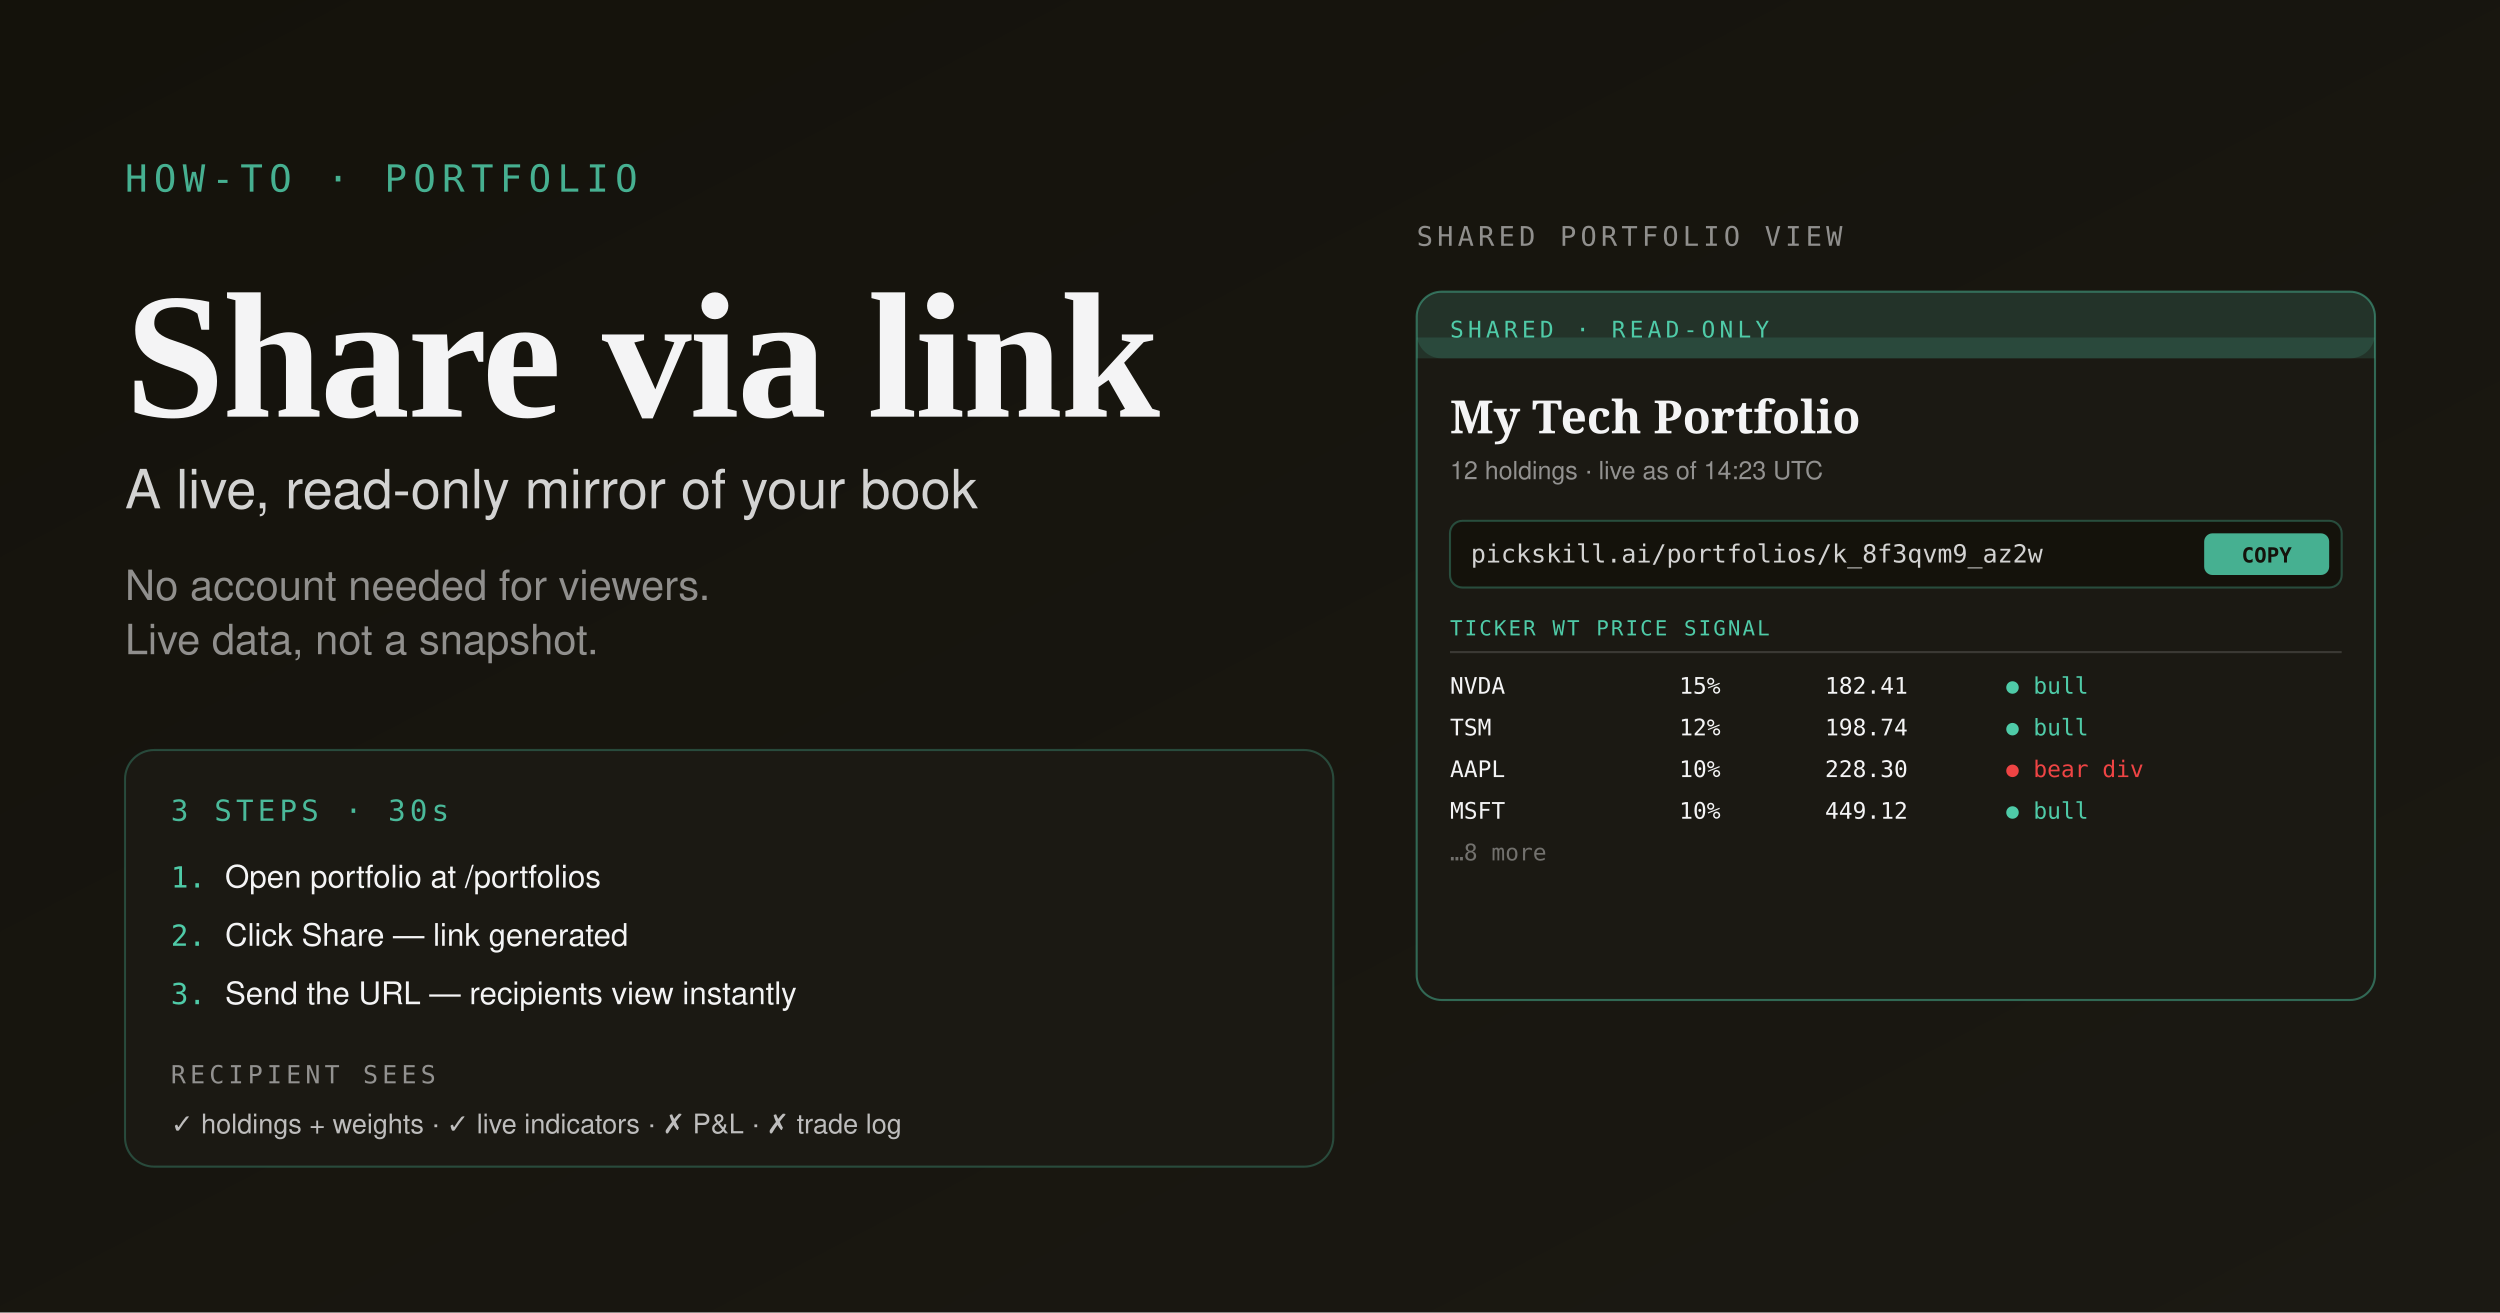
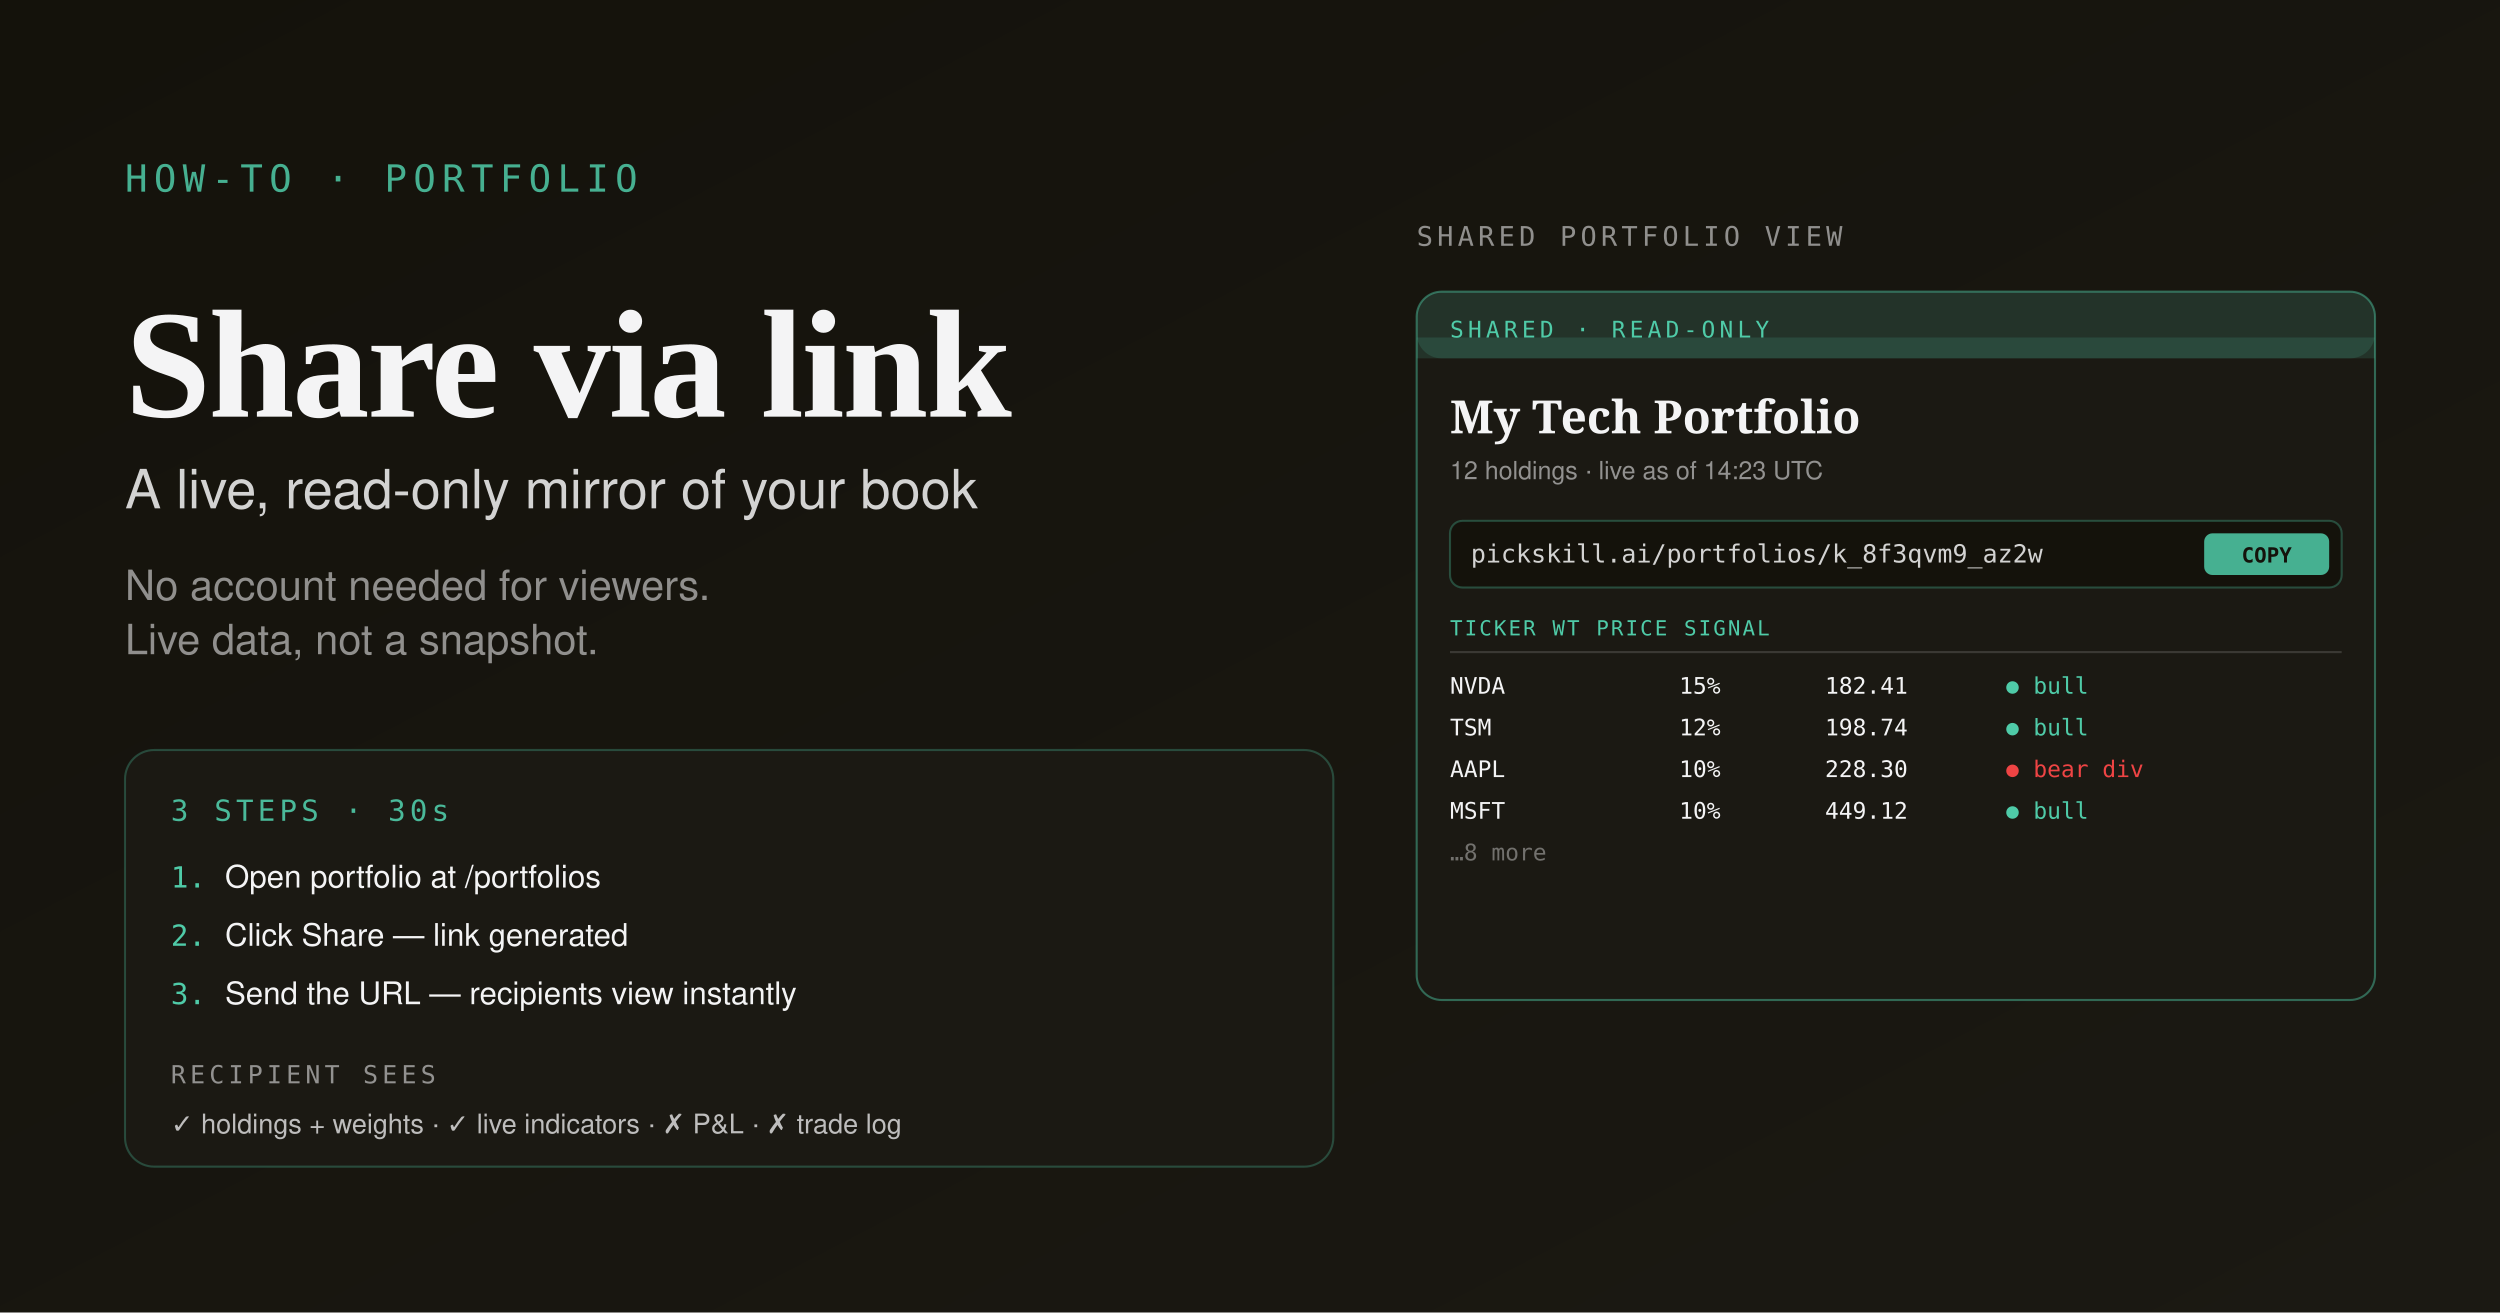
<svg xmlns="http://www.w3.org/2000/svg" width="1200" height="630" viewBox="0 0 1200 630">
  <defs>
    <linearGradient id="bg" x1="0" y1="0" x2="1" y2="1">
      <stop offset="0%" stop-color="#14120b" />
      <stop offset="100%" stop-color="#1b1913" />
    </linearGradient>
  </defs>
  <rect width="1200" height="630" fill="url(#bg)" />
  <text x="60" y="92" font-family="ui-monospace, 'SF Mono', Menlo, monospace" font-size="18" fill="#4FCBA8" letter-spacing="3" opacity="0.85">HOW-TO · PORTFOLIO</text>
-   <text x="60" y="200" font-family="Georgia, 'Times New Roman', serif" font-size="86" font-weight="600" fill="#F4F4F5" letter-spacing="-1">Share via link</text>
+   <text x="60" y="200" font-family="Georgia, 'Times New Roman', serif" font-size="74" font-weight="600" fill="#F4F4F5" letter-spacing="-1">Share via link</text>
  <text x="60" y="244" font-family="Helvetica, Arial, sans-serif" font-size="26" font-weight="500" fill="#F4F4F5" opacity="0.85">A live, read-only mirror of your book</text>
  <text x="60" y="288" font-family="Helvetica, Arial, sans-serif" font-size="20" fill="#F4F4F5" opacity="0.55">No account needed for viewers.</text>
  <text x="60" y="314" font-family="Helvetica, Arial, sans-serif" font-size="20" fill="#F4F4F5" opacity="0.55">Live data, not a snapshot.</text>
  <g transform="translate(60,360)">
    <rect x="0" y="0" width="580" height="200" rx="14" fill="#1b1913" stroke="#4FCBA8" stroke-opacity="0.28" />
    <text x="22" y="34" font-family="ui-monospace, 'SF Mono', Menlo, monospace" font-size="14" fill="#4FCBA8" letter-spacing="2" opacity="0.9">3 STEPS · 30s</text>
    <text x="22" y="66" font-family="ui-monospace, 'SF Mono', Menlo, monospace" font-size="14" fill="#4FCBA8">1.</text>
    <text x="48" y="66" font-family="Helvetica, Arial, sans-serif" font-size="15" fill="#F4F4F5">Open portfolio at /portfolios</text>
    <text x="22" y="94" font-family="ui-monospace, 'SF Mono', Menlo, monospace" font-size="14" fill="#4FCBA8">2.</text>
    <text x="48" y="94" font-family="Helvetica, Arial, sans-serif" font-size="15" fill="#F4F4F5">Click Share — link generated</text>
    <text x="22" y="122" font-family="ui-monospace, 'SF Mono', Menlo, monospace" font-size="14" fill="#4FCBA8">3.</text>
    <text x="48" y="122" font-family="Helvetica, Arial, sans-serif" font-size="15" fill="#F4F4F5">Send the URL — recipients view instantly</text>
    <text x="22" y="160" font-family="ui-monospace, 'SF Mono', Menlo, monospace" font-size="12" fill="#F4F4F5" opacity="0.55" letter-spacing="2">RECIPIENT SEES</text>
    <text x="22" y="184" font-family="Helvetica, Arial, sans-serif" font-size="13" fill="#F4F4F5" opacity="0.75">✓ holdings + weights · ✓ live indicators · ✗ P&amp;L · ✗ trade log</text>
  </g>
  <g transform="translate(680,140)">
    <text x="0" y="-22" font-family="ui-monospace, 'SF Mono', Menlo, monospace" font-size="13" fill="#F4F4F5" opacity="0.55" letter-spacing="2">SHARED PORTFOLIO VIEW</text>
    <rect x="0" y="0" width="460" height="340" rx="12" fill="#1b1913" stroke="#4FCBA8" stroke-opacity="0.45" />
    <rect x="0" y="0" width="460" height="32" rx="12" fill="#4FCBA8" opacity="0.15" />
    <rect x="0" y="22" width="460" height="10" fill="#4FCBA8" opacity="0.15" />
    <text x="16" y="22" font-family="ui-monospace, 'SF Mono', Menlo, monospace" font-size="11" fill="#4FCBA8" letter-spacing="2">SHARED · READ-ONLY</text>
    <text x="16" y="68" font-family="Georgia, serif" font-size="22" fill="#F4F4F5" font-weight="600">My Tech Portfolio</text>
    <text x="16" y="90" font-family="Helvetica, Arial, sans-serif" font-size="12" fill="#F4F4F5" opacity="0.55">12 holdings · live as of 14:23 UTC</text>
    <g transform="translate(16,110)">
      <rect x="0" y="0" width="428" height="32" rx="6" fill="#14120b" stroke="#4FCBA8" stroke-opacity="0.3" />
      <text x="10" y="20" font-family="ui-monospace, 'SF Mono', Menlo, monospace" font-size="12" fill="#F4F4F5" opacity="0.85">pickskill.ai/portfolios/k_8f3qvm9_az2w</text>
      <rect x="362" y="6" width="60" height="20" rx="4" fill="#4FCBA8" opacity="0.85" />
      <text x="392" y="20" font-family="ui-monospace, 'SF Mono', Menlo, monospace" font-size="10" fill="#14120b" font-weight="700" text-anchor="middle">COPY</text>
    </g>
    <g transform="translate(16,165)" font-family="ui-monospace, 'SF Mono', Menlo, monospace" font-size="11" fill="#F4F4F5">
      <text x="0" y="0" fill="#4FCBA8" letter-spacing="1" font-size="10">TICKER     WT     PRICE     SIGNAL</text>
      <line x1="0" y1="8" x2="428" y2="8" stroke="#F4F4F5" stroke-opacity="0.15" />
      <text x="0" y="28">NVDA</text>
      <text x="110" y="28">15%</text>
      <text x="180" y="28">182.41</text>
      <circle cx="270" cy="25" r="3" fill="#4FCBA8" />
      <text x="280" y="28" fill="#4FCBA8">bull</text>
      <text x="0" y="48">TSM</text>
      <text x="110" y="48">12%</text>
      <text x="180" y="48">198.74</text>
      <circle cx="270" cy="45" r="3" fill="#4FCBA8" />
      <text x="280" y="48" fill="#4FCBA8">bull</text>
      <text x="0" y="68">AAPL</text>
      <text x="110" y="68">10%</text>
      <text x="180" y="68">228.30</text>
      <circle cx="270" cy="65" r="3" fill="#ef4444" />
      <text x="280" y="68" fill="#ef4444">bear div</text>
      <text x="0" y="88">MSFT</text>
      <text x="110" y="88">10%</text>
      <text x="180" y="88">449.12</text>
      <circle cx="270" cy="85" r="3" fill="#4FCBA8" />
      <text x="280" y="88" fill="#4FCBA8">bull</text>
      <text x="0" y="108" opacity="0.4">…8 more</text>
    </g>
  </g>
</svg>
